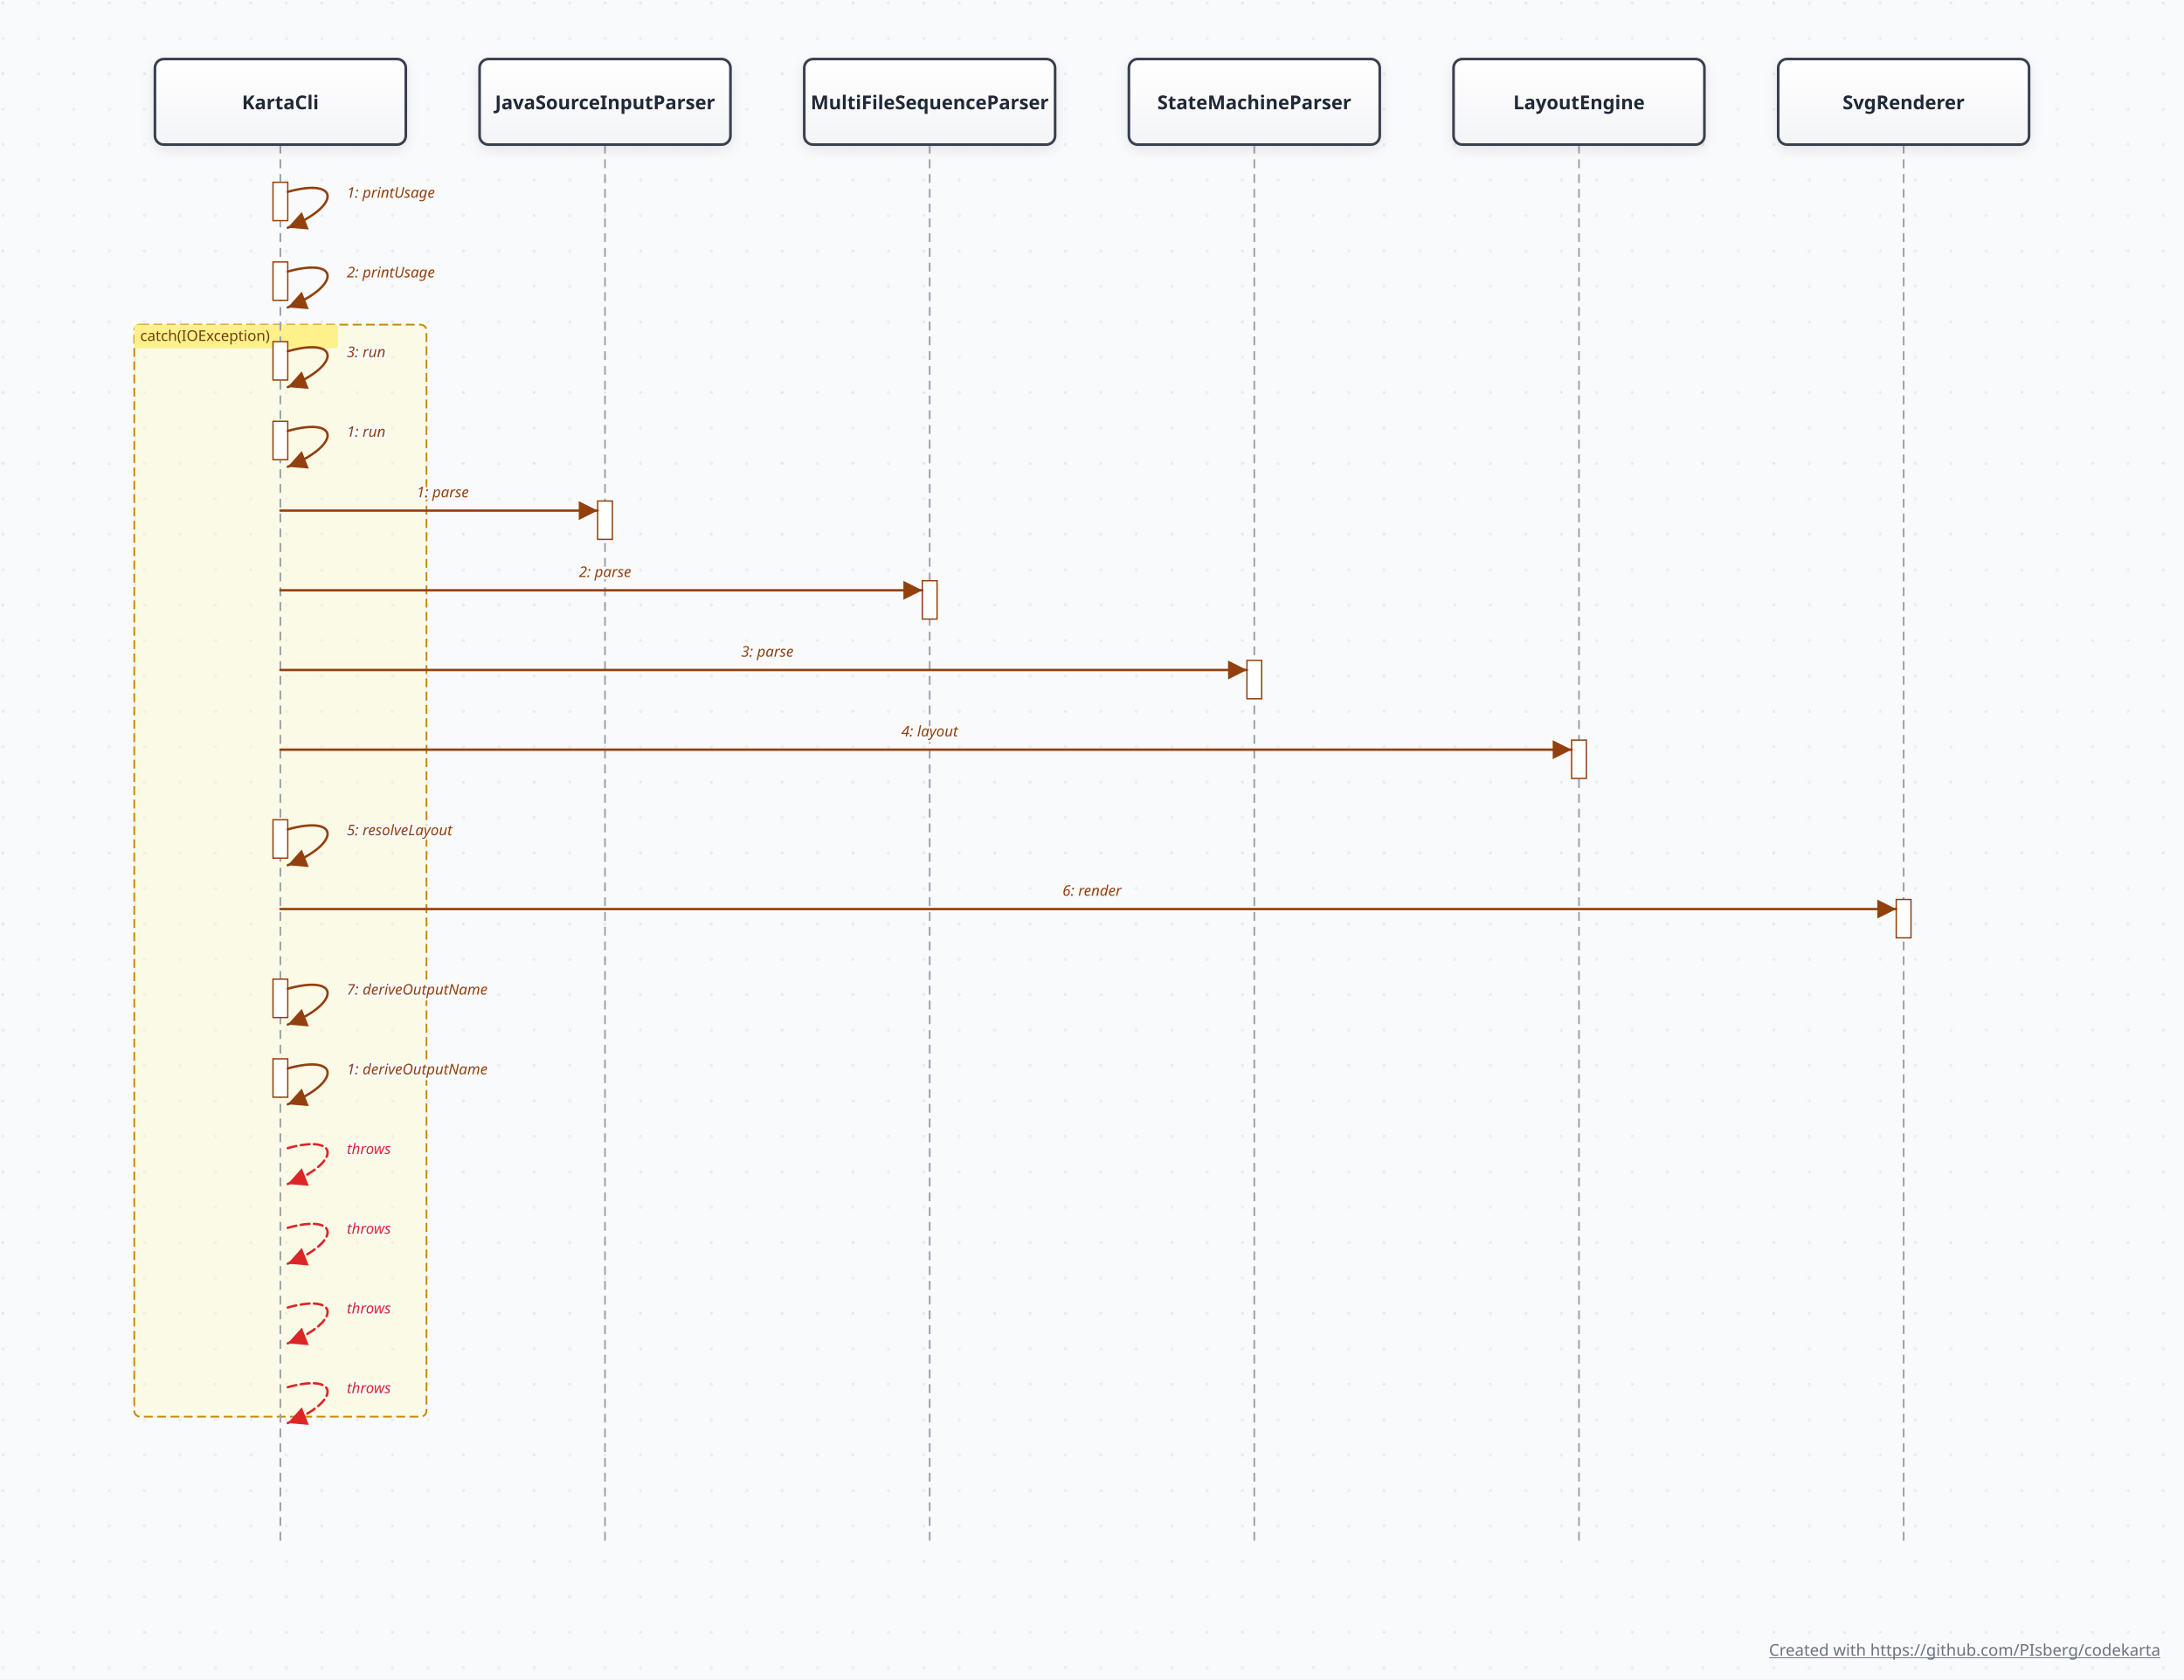
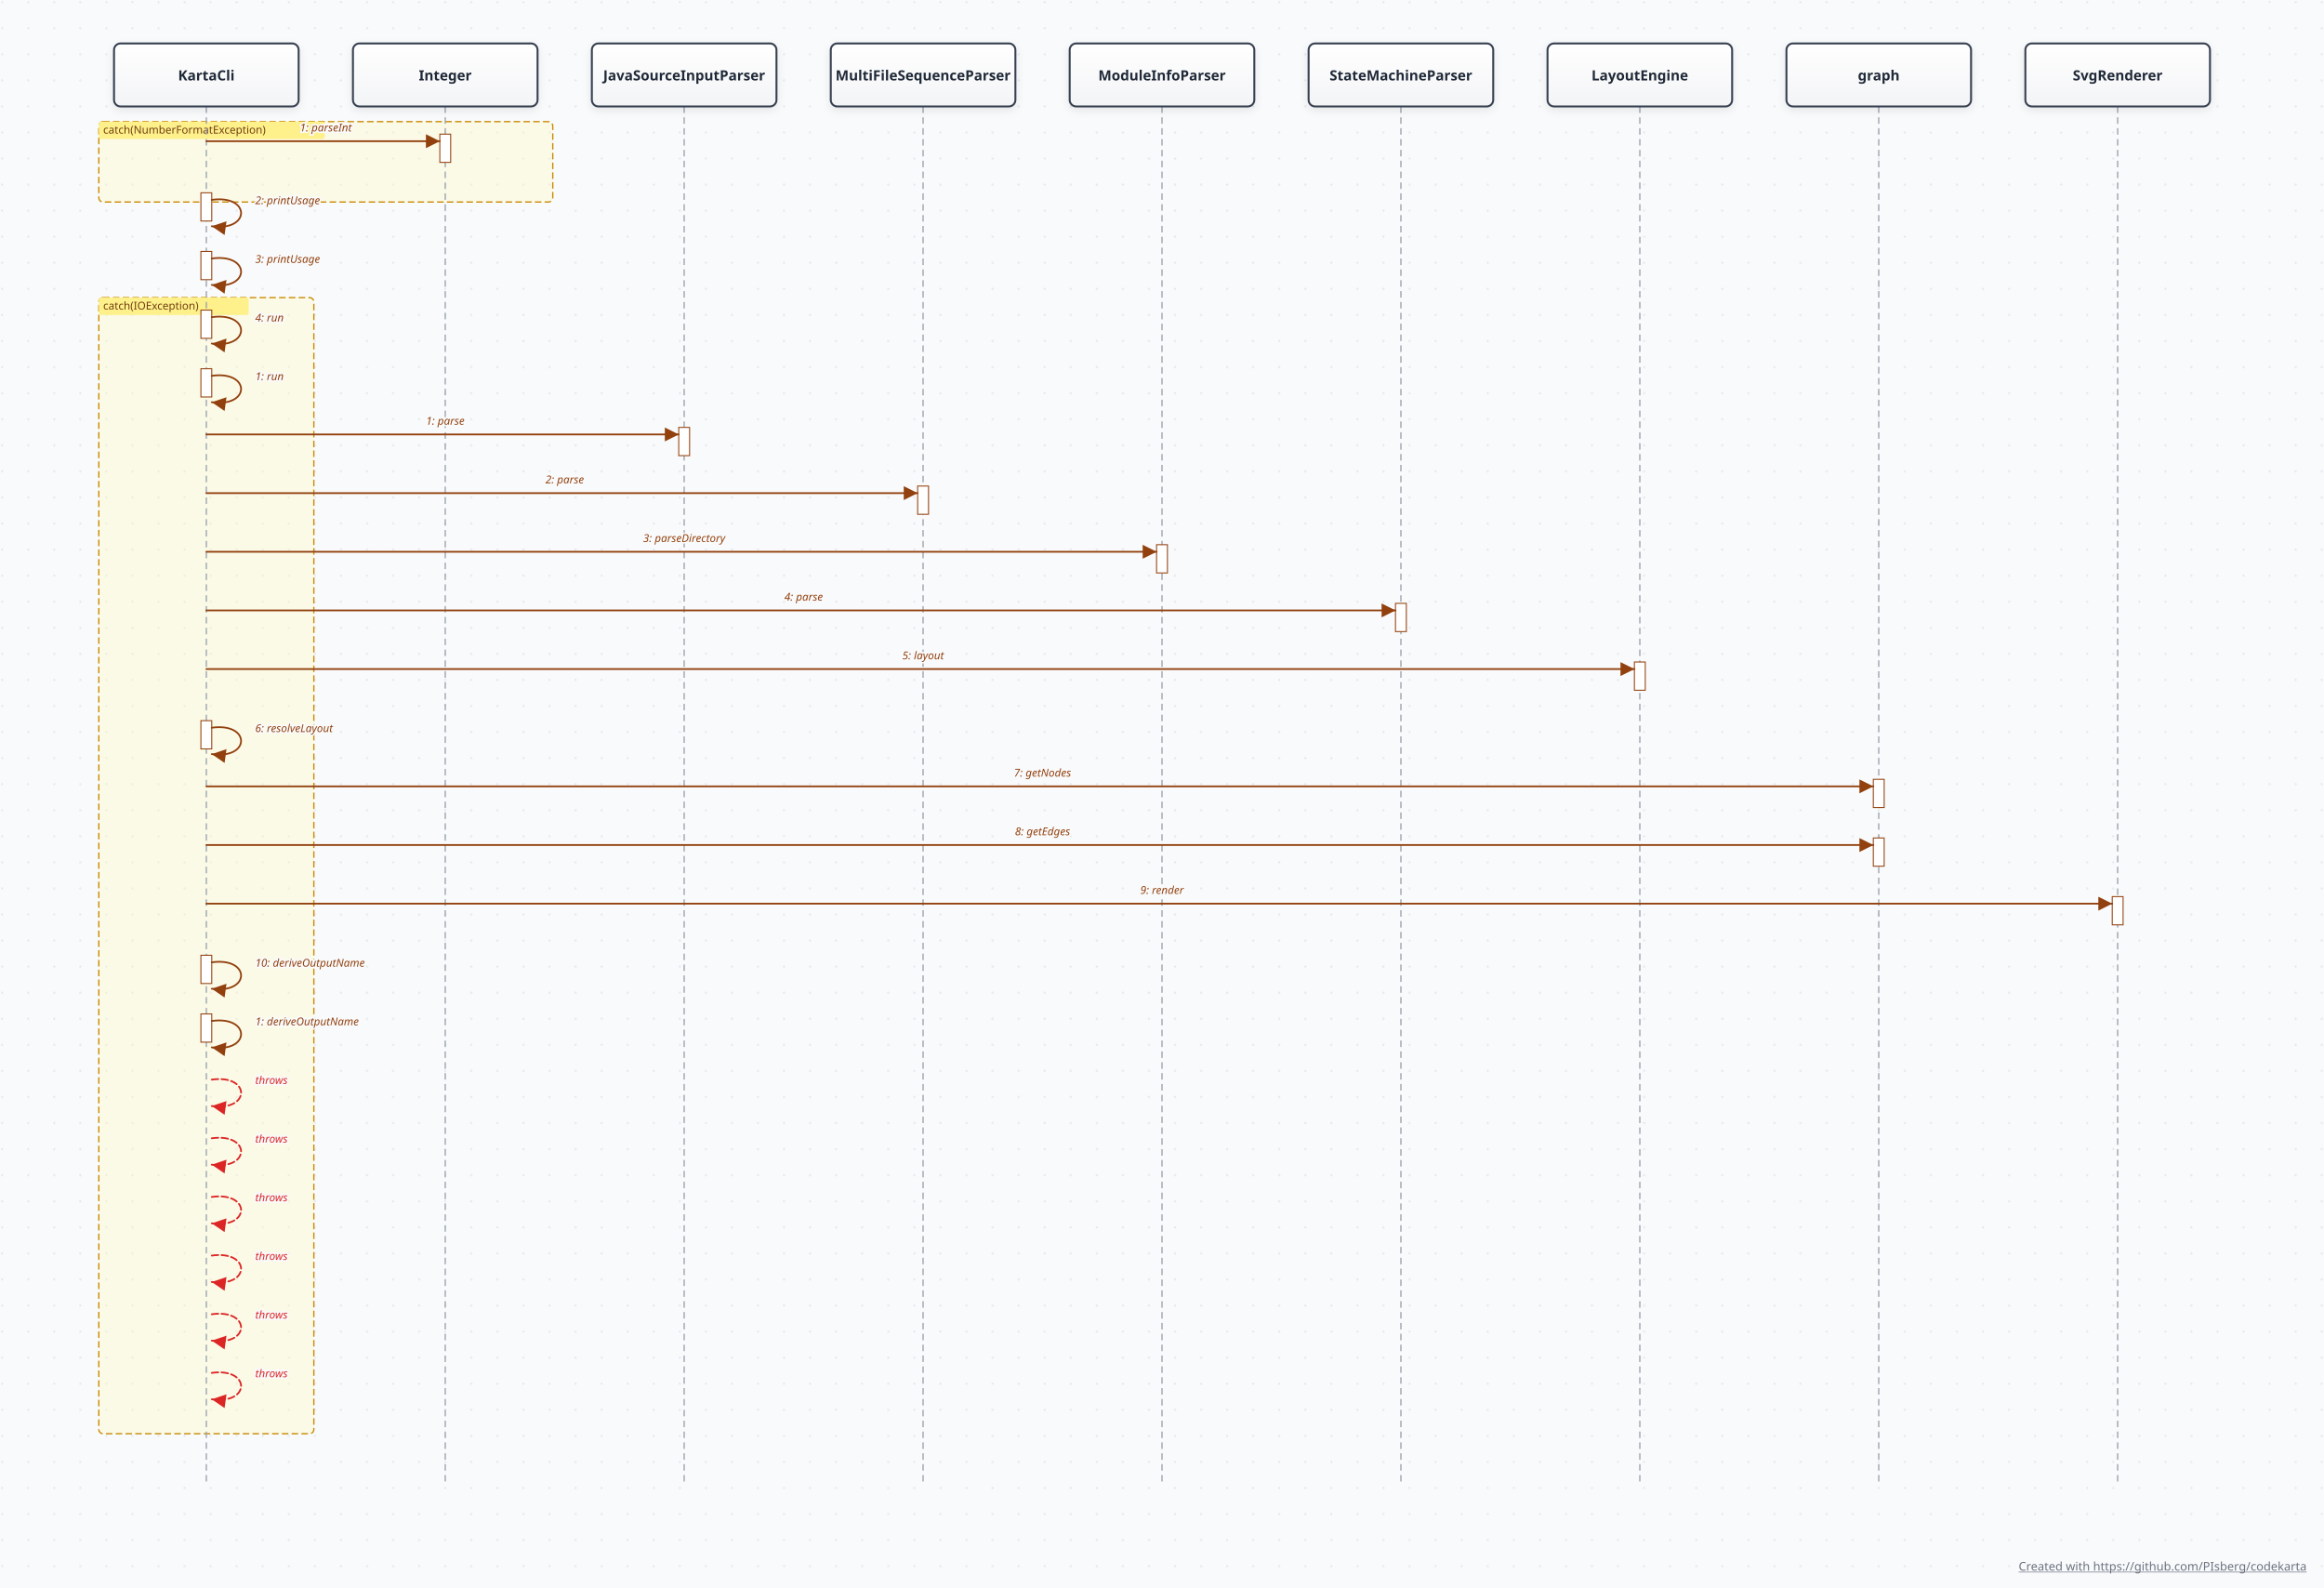
- <svg xmlns="http://www.w3.org/2000/svg" width="1480" height="1138" viewBox="0 0 1480 1138">
+ <svg xmlns="http://www.w3.org/2000/svg" width="2140" height="1462" viewBox="0 0 2140 1462">
  <defs>
    <style>
svg { font-family: 'Outfit', 'Inter', -apple-system, BlinkMacSystemFont, 'Segoe UI', sans-serif; }
text { font-family: 'Outfit', 'Inter', -apple-system, BlinkMacSystemFont, 'Segoe UI', sans-serif !important; }
.node-rect { transition: filter 0.2s ease, stroke-width 0.2s ease, stroke 0.2s ease; }
.node-rect:hover { stroke-width: 2.2 !important; filter: drop-shadow(0 8px 16px rgba(15, 23, 42, 0.12)) !important; }
.edge-line { stroke-linecap: round; stroke-linejoin: round; transition: stroke-width 0.2s ease; }
.edge-line:hover { stroke-width: 2.5 !important; }
.edge-label { paint-order: stroke; stroke: #f9fafb; stroke-width: 3; font-weight: 500; }
.diagram-attribution { fill: #9ca3af; text-decoration: none; transition: fill 0.2s ease; }
.diagram-attribution:hover { fill: #4b5563; text-decoration: underline; }
.group-rect { transition: stroke-width 0.2s ease; }
.node-label { pointer-events: none; }
</style>
    <filter id="nodeShadow" x="-20%" y="-20%" width="140%" height="140%">
      <feDropShadow dx="0" dy="3" stdDeviation="4" flood-color="#0f172a" flood-opacity="0.08" />
    </filter>
    <linearGradient id="grad-CLASS" x1="0%" y1="0%" x2="0%" y2="100%">
      <stop offset="0%" stop-color="#ffffff" />
      <stop offset="100%" stop-color="#f3f4f6" />
    </linearGradient>
    <linearGradient id="grad-INTERFACE" x1="0%" y1="0%" x2="0%" y2="100%">
      <stop offset="0%" stop-color="#eff6ff" />
      <stop offset="100%" stop-color="#dbeafe" />
    </linearGradient>
    <linearGradient id="grad-MODULE" x1="0%" y1="0%" x2="0%" y2="100%">
      <stop offset="0%" stop-color="#faf5ff" />
      <stop offset="100%" stop-color="#ede9fe" />
    </linearGradient>
    <linearGradient id="grad-METHOD" x1="0%" y1="0%" x2="0%" y2="100%">
      <stop offset="0%" stop-color="#fffbeb" />
      <stop offset="100%" stop-color="#fef3c7" />
    </linearGradient>
    <linearGradient id="grad-PACKAGE" x1="0%" y1="0%" x2="0%" y2="100%">
      <stop offset="0%" stop-color="#ecfdf5" />
      <stop offset="100%" stop-color="#d1fae5" />
    </linearGradient>
    <linearGradient id="grad-EXCEPTION" x1="0%" y1="0%" x2="0%" y2="100%">
      <stop offset="0%" stop-color="#fef2f2" />
      <stop offset="100%" stop-color="#fee2e2" />
    </linearGradient>
    <linearGradient id="grad-STATE" x1="0%" y1="0%" x2="0%" y2="100%">
      <stop offset="0%" stop-color="#f0f9ff" />
      <stop offset="100%" stop-color="#e0f2fe" />
    </linearGradient>
    <pattern id="dotGrid" width="24" height="24" patternUnits="userSpaceOnUse">
      <circle cx="2" cy="2" r="1" fill="#e5e7eb" />
    </pattern>
    <marker id="seq-marker-call" markerWidth="10" markerHeight="8" refX="8" refY="4" orient="auto">
      <path d="M0,0 L8,4 L0,8 Z" fill="#92400e" />
    </marker>
    <marker id="seq-marker-exc" markerWidth="10" markerHeight="8" refX="8" refY="4" orient="auto">
      <path d="M0,0 L8,4 L0,8 Z" fill="#dc2626" />
    </marker>
  </defs>
-   <rect width="1480" height="1138" fill="#f9fafb" />
-   <rect width="1480" height="1138" fill="url(#dotGrid)" />
-   <rect class="group-rect" x="91.0" y="220.0" width="198.0" height="740.0" rx="4" fill="#fef9c3" fill-opacity="0.35" stroke="#ca8a04" stroke-dasharray="6,3" stroke-width="1.2" />
-   <rect x="91.0" y="220.0" width="138.0" height="16" rx="2" fill="#fef08a" />
-   <text x="95.0" y="231.0" font-family="sans-serif" font-size="10" fill="#713f12">catch(IOException)</text>
-   <line x1="190.0" y1="98.0" x2="190.0" y2="1044.0" stroke="#9ca3af" stroke-width="1.2" stroke-dasharray="6,4" />
-   <line x1="410.0" y1="98.0" x2="410.0" y2="1044.0" stroke="#9ca3af" stroke-width="1.2" stroke-dasharray="6,4" />
-   <line x1="630.0" y1="98.0" x2="630.0" y2="1044.0" stroke="#9ca3af" stroke-width="1.2" stroke-dasharray="6,4" />
-   <line x1="850.0" y1="98.0" x2="850.0" y2="1044.0" stroke="#9ca3af" stroke-width="1.2" stroke-dasharray="6,4" />
-   <line x1="1070.0" y1="98.0" x2="1070.0" y2="1044.0" stroke="#9ca3af" stroke-width="1.2" stroke-dasharray="6,4" />
-   <line x1="1290.0" y1="98.0" x2="1290.0" y2="1044.0" stroke="#9ca3af" stroke-width="1.2" stroke-dasharray="6,4" />
-   <rect x="185.0" y="123.5" width="10.0" height="26.0" fill="#ffffff" stroke="#92400e" stroke-width="0.9" />
+   <rect width="2140" height="1462" fill="#f9fafb" />
+   <rect width="2140" height="1462" fill="url(#dotGrid)" />
+   <rect class="group-rect" x="91.0" y="112.0" width="418.0" height="74.0" rx="4" fill="#fef9c3" fill-opacity="0.35" stroke="#ca8a04" stroke-dasharray="6,3" stroke-width="1.2" />
+   <rect x="91.0" y="112.0" width="208.0" height="16" rx="2" fill="#fef08a" />
+   <text x="95.0" y="123.0" font-family="sans-serif" font-size="10" fill="#713f12">catch(NumberFormatException)</text>
+   <rect class="group-rect" x="91.0" y="274.0" width="198.0" height="1046.0" rx="4" fill="#fef9c3" fill-opacity="0.35" stroke="#ca8a04" stroke-dasharray="6,3" stroke-width="1.2" />
+   <rect x="91.0" y="274.0" width="138.0" height="16" rx="2" fill="#fef08a" />
+   <text x="95.0" y="285.0" font-family="sans-serif" font-size="10" fill="#713f12">catch(IOException)</text>
+   <line x1="190.0" y1="98.0" x2="190.0" y2="1368.0" stroke="#9ca3af" stroke-width="1.2" stroke-dasharray="6,4" />
+   <line x1="410.0" y1="98.0" x2="410.0" y2="1368.0" stroke="#9ca3af" stroke-width="1.2" stroke-dasharray="6,4" />
+   <line x1="630.0" y1="98.0" x2="630.0" y2="1368.0" stroke="#9ca3af" stroke-width="1.2" stroke-dasharray="6,4" />
+   <line x1="850.0" y1="98.0" x2="850.0" y2="1368.0" stroke="#9ca3af" stroke-width="1.2" stroke-dasharray="6,4" />
+   <line x1="1070.0" y1="98.0" x2="1070.0" y2="1368.0" stroke="#9ca3af" stroke-width="1.2" stroke-dasharray="6,4" />
+   <line x1="1290.0" y1="98.0" x2="1290.0" y2="1368.0" stroke="#9ca3af" stroke-width="1.2" stroke-dasharray="6,4" />
+   <line x1="1510.0" y1="98.0" x2="1510.0" y2="1368.0" stroke="#9ca3af" stroke-width="1.2" stroke-dasharray="6,4" />
+   <line x1="1730.0" y1="98.0" x2="1730.0" y2="1368.0" stroke="#9ca3af" stroke-width="1.2" stroke-dasharray="6,4" />
+   <line x1="1950.0" y1="98.0" x2="1950.0" y2="1368.0" stroke="#9ca3af" stroke-width="1.2" stroke-dasharray="6,4" />
+   <rect x="405.0" y="123.5" width="10.0" height="26.0" fill="#ffffff" stroke="#92400e" stroke-width="0.9" />
  <rect x="185.0" y="177.5" width="10.0" height="26.0" fill="#ffffff" stroke="#92400e" stroke-width="0.9" />
  <rect x="185.0" y="231.5" width="10.0" height="26.0" fill="#ffffff" stroke="#92400e" stroke-width="0.9" />
  <rect x="185.0" y="285.5" width="10.0" height="26.0" fill="#ffffff" stroke="#92400e" stroke-width="0.9" />
-   <rect x="405.0" y="339.5" width="10.0" height="26.0" fill="#ffffff" stroke="#92400e" stroke-width="0.9" />
+   <rect x="185.0" y="339.5" width="10.0" height="26.0" fill="#ffffff" stroke="#92400e" stroke-width="0.9" />
  <rect x="625.0" y="393.5" width="10.0" height="26.0" fill="#ffffff" stroke="#92400e" stroke-width="0.9" />
  <rect x="845.0" y="447.5" width="10.0" height="26.0" fill="#ffffff" stroke="#92400e" stroke-width="0.9" />
  <rect x="1065.0" y="501.5" width="10.0" height="26.0" fill="#ffffff" stroke="#92400e" stroke-width="0.9" />
-   <rect x="185.0" y="555.5" width="10.0" height="26.0" fill="#ffffff" stroke="#92400e" stroke-width="0.9" />
-   <rect x="1285.0" y="609.5" width="10.0" height="26.0" fill="#ffffff" stroke="#92400e" stroke-width="0.9" />
+   <rect x="1285.0" y="555.5" width="10.0" height="26.0" fill="#ffffff" stroke="#92400e" stroke-width="0.9" />
+   <rect x="1505.0" y="609.5" width="10.0" height="26.0" fill="#ffffff" stroke="#92400e" stroke-width="0.9" />
  <rect x="185.0" y="663.5" width="10.0" height="26.0" fill="#ffffff" stroke="#92400e" stroke-width="0.9" />
-   <rect x="185.0" y="717.5" width="10.0" height="26.0" fill="#ffffff" stroke="#92400e" stroke-width="0.9" />
-   <path class="edge-line" data-source="KartaCli.main" data-target="KartaCli.printUsage" data-type="CALLS" d="M195.0 130.0 C231.0 120.0 231.0 140.0 195.0 154.3" fill="none" stroke="#92400e" stroke-width="1.6" marker-end="url(#seq-marker-call)" />
-   <text class="edge-label" data-source="KartaCli.main" data-target="KartaCli.printUsage" data-type="CALLS" x="235.0" y="134.0" text-anchor="start" font-family="sans-serif" font-size="10" fill="#92400e" font-style="italic">1: printUsage</text>
-   <path class="edge-line" data-source="KartaCli.main" data-target="KartaCli.printUsage" data-type="CALLS" d="M195.0 184.0 C231.0 174.0 231.0 194.0 195.0 208.3" fill="none" stroke="#92400e" stroke-width="1.6" marker-end="url(#seq-marker-call)" />
+   <rect x="1725.0" y="717.5" width="10.0" height="26.0" fill="#ffffff" stroke="#92400e" stroke-width="0.9" />
+   <rect x="1725.0" y="771.5" width="10.0" height="26.0" fill="#ffffff" stroke="#92400e" stroke-width="0.9" />
+   <rect x="1945.0" y="825.5" width="10.0" height="26.0" fill="#ffffff" stroke="#92400e" stroke-width="0.9" />
+   <rect x="185.0" y="879.5" width="10.0" height="26.0" fill="#ffffff" stroke="#92400e" stroke-width="0.9" />
+   <rect x="185.0" y="933.5" width="10.0" height="26.0" fill="#ffffff" stroke="#92400e" stroke-width="0.9" />
+   <line class="edge-line" data-source="KartaCli.main" data-target="Integer.parseInt" data-type="CALLS" x1="190.0" y1="130.0" x2="405.0" y2="130.0" stroke="#92400e" stroke-width="1.6" marker-end="url(#seq-marker-call)" />
+   <text class="edge-label" data-source="KartaCli.main" data-target="Integer.parseInt" data-type="CALLS" x="300.0" y="121.0" text-anchor="middle" font-family="sans-serif" font-size="10" fill="#92400e" font-style="italic">1: parseInt</text>
+   <path class="edge-line" data-source="KartaCli.main" data-target="KartaCli.printUsage" data-type="CALLS" d="M195.0 184.0 C231.0 179.0 231.0 213.3 195.0 208.3" fill="none" stroke="#92400e" stroke-width="1.6" marker-end="url(#seq-marker-call)" />
  <text class="edge-label" data-source="KartaCli.main" data-target="KartaCli.printUsage" data-type="CALLS" x="235.0" y="188.0" text-anchor="start" font-family="sans-serif" font-size="10" fill="#92400e" font-style="italic">2: printUsage</text>
-   <path class="edge-line" data-source="KartaCli.main" data-target="KartaCli.run" data-type="CALLS" d="M195.0 238.0 C231.0 228.0 231.0 248.0 195.0 262.3" fill="none" stroke="#92400e" stroke-width="1.6" marker-end="url(#seq-marker-call)" />
-   <text class="edge-label" data-source="KartaCli.main" data-target="KartaCli.run" data-type="CALLS" x="235.0" y="242.0" text-anchor="start" font-family="sans-serif" font-size="10" fill="#92400e" font-style="italic">3: run</text>
-   <path class="edge-line" data-source="KartaCli.run" data-target="KartaCli.run" data-type="CALLS" d="M195.0 292.0 C231.0 282.0 231.0 302.0 195.0 316.3" fill="none" stroke="#92400e" stroke-width="1.6" marker-end="url(#seq-marker-call)" />
-   <text class="edge-label" data-source="KartaCli.run" data-target="KartaCli.run" data-type="CALLS" x="235.0" y="296.0" text-anchor="start" font-family="sans-serif" font-size="10" fill="#92400e" font-style="italic">1: run</text>
-   <line class="edge-line" data-source="KartaCli.run" data-target="JavaSourceInputParser.parse" data-type="CALLS" x1="190.0" y1="346.0" x2="405.0" y2="346.0" stroke="#92400e" stroke-width="1.6" marker-end="url(#seq-marker-call)" />
-   <text class="edge-label" data-source="KartaCli.run" data-target="JavaSourceInputParser.parse" data-type="CALLS" x="300.0" y="337.0" text-anchor="middle" font-family="sans-serif" font-size="10" fill="#92400e" font-style="italic">1: parse</text>
-   <line class="edge-line" data-source="KartaCli.run" data-target="MultiFileSequenceParser.parse" data-type="CALLS" x1="190.0" y1="400.0" x2="625.0" y2="400.0" stroke="#92400e" stroke-width="1.6" marker-end="url(#seq-marker-call)" />
-   <text class="edge-label" data-source="KartaCli.run" data-target="MultiFileSequenceParser.parse" data-type="CALLS" x="410.0" y="391.0" text-anchor="middle" font-family="sans-serif" font-size="10" fill="#92400e" font-style="italic">2: parse</text>
-   <line class="edge-line" data-source="KartaCli.run" data-target="StateMachineParser.parse" data-type="CALLS" x1="190.0" y1="454.0" x2="845.0" y2="454.0" stroke="#92400e" stroke-width="1.6" marker-end="url(#seq-marker-call)" />
-   <text class="edge-label" data-source="KartaCli.run" data-target="StateMachineParser.parse" data-type="CALLS" x="520.0" y="445.0" text-anchor="middle" font-family="sans-serif" font-size="10" fill="#92400e" font-style="italic">3: parse</text>
-   <line class="edge-line" data-source="KartaCli.run" data-target="LayoutEngine.layout" data-type="CALLS" x1="190.0" y1="508.0" x2="1065.0" y2="508.0" stroke="#92400e" stroke-width="1.6" marker-end="url(#seq-marker-call)" />
-   <text class="edge-label" data-source="KartaCli.run" data-target="LayoutEngine.layout" data-type="CALLS" x="630.0" y="499.0" text-anchor="middle" font-family="sans-serif" font-size="10" fill="#92400e" font-style="italic">4: layout</text>
-   <path class="edge-line" data-source="KartaCli.run" data-target="KartaCli.resolveLayout" data-type="CALLS" d="M195.0 562.0 C231.0 552.0 231.0 572.0 195.0 586.3" fill="none" stroke="#92400e" stroke-width="1.6" marker-end="url(#seq-marker-call)" />
-   <text class="edge-label" data-source="KartaCli.run" data-target="KartaCli.resolveLayout" data-type="CALLS" x="235.0" y="566.0" text-anchor="start" font-family="sans-serif" font-size="10" fill="#92400e" font-style="italic">5: resolveLayout</text>
-   <line class="edge-line" data-source="KartaCli.run" data-target="SvgRenderer.render" data-type="CALLS" x1="190.0" y1="616.0" x2="1285.0" y2="616.0" stroke="#92400e" stroke-width="1.6" marker-end="url(#seq-marker-call)" />
-   <text class="edge-label" data-source="KartaCli.run" data-target="SvgRenderer.render" data-type="CALLS" x="740.0" y="607.0" text-anchor="middle" font-family="sans-serif" font-size="10" fill="#92400e" font-style="italic">6: render</text>
-   <path class="edge-line" data-source="KartaCli.run" data-target="KartaCli.deriveOutputName" data-type="CALLS" d="M195.0 670.0 C231.0 660.0 231.0 680.0 195.0 694.3" fill="none" stroke="#92400e" stroke-width="1.6" marker-end="url(#seq-marker-call)" />
-   <text class="edge-label" data-source="KartaCli.run" data-target="KartaCli.deriveOutputName" data-type="CALLS" x="235.0" y="674.0" text-anchor="start" font-family="sans-serif" font-size="10" fill="#92400e" font-style="italic">7: deriveOutputName</text>
-   <path class="edge-line" data-source="KartaCli.deriveOutputName" data-target="KartaCli.deriveOutputName" data-type="CALLS" d="M195.0 724.0 C231.0 714.0 231.0 734.0 195.0 748.3" fill="none" stroke="#92400e" stroke-width="1.6" marker-end="url(#seq-marker-call)" />
-   <text class="edge-label" data-source="KartaCli.deriveOutputName" data-target="KartaCli.deriveOutputName" data-type="CALLS" x="235.0" y="728.0" text-anchor="start" font-family="sans-serif" font-size="10" fill="#92400e" font-style="italic">1: deriveOutputName</text>
-   <path class="edge-line" data-source="KartaCli.run" data-target="KartaCli.main" data-type="EXCEPTION_PROPAGATION" d="M195.0 778.0 C231.0 768.0 231.0 788.0 195.0 802.3" fill="none" stroke="#dc2626" stroke-width="1.6" stroke-dasharray="6,3" marker-end="url(#seq-marker-exc)" />
-   <text class="edge-label" data-source="KartaCli.run" data-target="KartaCli.main" data-type="EXCEPTION_PROPAGATION" x="235.0" y="782.0" text-anchor="start" font-family="sans-serif" font-size="10" fill="#dc2626" font-style="italic">throws</text>
-   <path class="edge-line" data-source="KartaCli.run" data-target="KartaCli.run" data-type="EXCEPTION_PROPAGATION" d="M195.0 832.0 C231.0 822.0 231.0 842.0 195.0 856.3" fill="none" stroke="#dc2626" stroke-width="1.6" stroke-dasharray="6,3" marker-end="url(#seq-marker-exc)" />
-   <text class="edge-label" data-source="KartaCli.run" data-target="KartaCli.run" data-type="EXCEPTION_PROPAGATION" x="235.0" y="836.0" text-anchor="start" font-family="sans-serif" font-size="10" fill="#dc2626" font-style="italic">throws</text>
-   <path class="edge-line" data-source="KartaCli.run" data-target="KartaCli.run" data-type="EXCEPTION_PROPAGATION" d="M195.0 886.0 C231.0 876.0 231.0 896.0 195.0 910.3" fill="none" stroke="#dc2626" stroke-width="1.6" stroke-dasharray="6,3" marker-end="url(#seq-marker-exc)" />
-   <text class="edge-label" data-source="KartaCli.run" data-target="KartaCli.run" data-type="EXCEPTION_PROPAGATION" x="235.0" y="890.0" text-anchor="start" font-family="sans-serif" font-size="10" fill="#dc2626" font-style="italic">throws</text>
-   <path class="edge-line" data-source="KartaCli.run" data-target="KartaCli.run" data-type="EXCEPTION_PROPAGATION" d="M195.0 940.0 C231.0 930.0 231.0 950.0 195.0 964.3" fill="none" stroke="#dc2626" stroke-width="1.6" stroke-dasharray="6,3" marker-end="url(#seq-marker-exc)" />
-   <text class="edge-label" data-source="KartaCli.run" data-target="KartaCli.run" data-type="EXCEPTION_PROPAGATION" x="235.0" y="944.0" text-anchor="start" font-family="sans-serif" font-size="10" fill="#dc2626" font-style="italic">throws</text>
+   <path class="edge-line" data-source="KartaCli.main" data-target="KartaCli.printUsage" data-type="CALLS" d="M195.0 238.0 C231.0 233.0 231.0 267.3 195.0 262.3" fill="none" stroke="#92400e" stroke-width="1.6" marker-end="url(#seq-marker-call)" />
+   <text class="edge-label" data-source="KartaCli.main" data-target="KartaCli.printUsage" data-type="CALLS" x="235.0" y="242.0" text-anchor="start" font-family="sans-serif" font-size="10" fill="#92400e" font-style="italic">3: printUsage</text>
+   <path class="edge-line" data-source="KartaCli.main" data-target="KartaCli.run" data-type="CALLS" d="M195.0 292.0 C231.0 287.0 231.0 321.3 195.0 316.3" fill="none" stroke="#92400e" stroke-width="1.6" marker-end="url(#seq-marker-call)" />
+   <text class="edge-label" data-source="KartaCli.main" data-target="KartaCli.run" data-type="CALLS" x="235.0" y="296.0" text-anchor="start" font-family="sans-serif" font-size="10" fill="#92400e" font-style="italic">4: run</text>
+   <path class="edge-line" data-source="KartaCli.run" data-target="KartaCli.run" data-type="CALLS" d="M195.0 346.0 C231.0 341.0 231.0 375.3 195.0 370.3" fill="none" stroke="#92400e" stroke-width="1.6" marker-end="url(#seq-marker-call)" />
+   <text class="edge-label" data-source="KartaCli.run" data-target="KartaCli.run" data-type="CALLS" x="235.0" y="350.0" text-anchor="start" font-family="sans-serif" font-size="10" fill="#92400e" font-style="italic">1: run</text>
+   <line class="edge-line" data-source="KartaCli.run" data-target="JavaSourceInputParser.parse" data-type="CALLS" x1="190.0" y1="400.0" x2="625.0" y2="400.0" stroke="#92400e" stroke-width="1.6" marker-end="url(#seq-marker-call)" />
+   <text class="edge-label" data-source="KartaCli.run" data-target="JavaSourceInputParser.parse" data-type="CALLS" x="410.0" y="391.0" text-anchor="middle" font-family="sans-serif" font-size="10" fill="#92400e" font-style="italic">1: parse</text>
+   <line class="edge-line" data-source="KartaCli.run" data-target="MultiFileSequenceParser.parse" data-type="CALLS" x1="190.0" y1="454.0" x2="845.0" y2="454.0" stroke="#92400e" stroke-width="1.6" marker-end="url(#seq-marker-call)" />
+   <text class="edge-label" data-source="KartaCli.run" data-target="MultiFileSequenceParser.parse" data-type="CALLS" x="520.0" y="445.0" text-anchor="middle" font-family="sans-serif" font-size="10" fill="#92400e" font-style="italic">2: parse</text>
+   <line class="edge-line" data-source="KartaCli.run" data-target="ModuleInfoParser.parseDirectory" data-type="CALLS" x1="190.0" y1="508.0" x2="1065.0" y2="508.0" stroke="#92400e" stroke-width="1.6" marker-end="url(#seq-marker-call)" />
+   <text class="edge-label" data-source="KartaCli.run" data-target="ModuleInfoParser.parseDirectory" data-type="CALLS" x="630.0" y="499.0" text-anchor="middle" font-family="sans-serif" font-size="10" fill="#92400e" font-style="italic">3: parseDirectory</text>
+   <line class="edge-line" data-source="KartaCli.run" data-target="StateMachineParser.parse" data-type="CALLS" x1="190.0" y1="562.0" x2="1285.0" y2="562.0" stroke="#92400e" stroke-width="1.6" marker-end="url(#seq-marker-call)" />
+   <text class="edge-label" data-source="KartaCli.run" data-target="StateMachineParser.parse" data-type="CALLS" x="740.0" y="553.0" text-anchor="middle" font-family="sans-serif" font-size="10" fill="#92400e" font-style="italic">4: parse</text>
+   <line class="edge-line" data-source="KartaCli.run" data-target="LayoutEngine.layout" data-type="CALLS" x1="190.0" y1="616.0" x2="1505.0" y2="616.0" stroke="#92400e" stroke-width="1.6" marker-end="url(#seq-marker-call)" />
+   <text class="edge-label" data-source="KartaCli.run" data-target="LayoutEngine.layout" data-type="CALLS" x="850.0" y="607.0" text-anchor="middle" font-family="sans-serif" font-size="10" fill="#92400e" font-style="italic">5: layout</text>
+   <path class="edge-line" data-source="KartaCli.run" data-target="KartaCli.resolveLayout" data-type="CALLS" d="M195.0 670.0 C231.0 665.0 231.0 699.3 195.0 694.3" fill="none" stroke="#92400e" stroke-width="1.6" marker-end="url(#seq-marker-call)" />
+   <text class="edge-label" data-source="KartaCli.run" data-target="KartaCli.resolveLayout" data-type="CALLS" x="235.0" y="674.0" text-anchor="start" font-family="sans-serif" font-size="10" fill="#92400e" font-style="italic">6: resolveLayout</text>
+   <line class="edge-line" data-source="KartaCli.run" data-target="graph.getNodes" data-type="CALLS" x1="190.0" y1="724.0" x2="1725.0" y2="724.0" stroke="#92400e" stroke-width="1.6" marker-end="url(#seq-marker-call)" />
+   <text class="edge-label" data-source="KartaCli.run" data-target="graph.getNodes" data-type="CALLS" x="960.0" y="715.0" text-anchor="middle" font-family="sans-serif" font-size="10" fill="#92400e" font-style="italic">7: getNodes</text>
+   <line class="edge-line" data-source="KartaCli.run" data-target="graph.getEdges" data-type="CALLS" x1="190.0" y1="778.0" x2="1725.0" y2="778.0" stroke="#92400e" stroke-width="1.6" marker-end="url(#seq-marker-call)" />
+   <text class="edge-label" data-source="KartaCli.run" data-target="graph.getEdges" data-type="CALLS" x="960.0" y="769.0" text-anchor="middle" font-family="sans-serif" font-size="10" fill="#92400e" font-style="italic">8: getEdges</text>
+   <line class="edge-line" data-source="KartaCli.run" data-target="SvgRenderer.render" data-type="CALLS" x1="190.0" y1="832.0" x2="1945.0" y2="832.0" stroke="#92400e" stroke-width="1.6" marker-end="url(#seq-marker-call)" />
+   <text class="edge-label" data-source="KartaCli.run" data-target="SvgRenderer.render" data-type="CALLS" x="1070.0" y="823.0" text-anchor="middle" font-family="sans-serif" font-size="10" fill="#92400e" font-style="italic">9: render</text>
+   <path class="edge-line" data-source="KartaCli.run" data-target="KartaCli.deriveOutputName" data-type="CALLS" d="M195.0 886.0 C231.0 881.0 231.0 915.3 195.0 910.3" fill="none" stroke="#92400e" stroke-width="1.6" marker-end="url(#seq-marker-call)" />
+   <text class="edge-label" data-source="KartaCli.run" data-target="KartaCli.deriveOutputName" data-type="CALLS" x="235.0" y="890.0" text-anchor="start" font-family="sans-serif" font-size="10" fill="#92400e" font-style="italic">10: deriveOutputName</text>
+   <path class="edge-line" data-source="KartaCli.deriveOutputName" data-target="KartaCli.deriveOutputName" data-type="CALLS" d="M195.0 940.0 C231.0 935.0 231.0 969.3 195.0 964.3" fill="none" stroke="#92400e" stroke-width="1.6" marker-end="url(#seq-marker-call)" />
+   <text class="edge-label" data-source="KartaCli.deriveOutputName" data-target="KartaCli.deriveOutputName" data-type="CALLS" x="235.0" y="944.0" text-anchor="start" font-family="sans-serif" font-size="10" fill="#92400e" font-style="italic">1: deriveOutputName</text>
+   <path class="edge-line" data-source="KartaCli.run" data-target="KartaCli.main" data-type="EXCEPTION_PROPAGATION" d="M195.0 994.0 C231.0 989.0 231.0 1023.3 195.0 1018.3" fill="none" stroke="#dc2626" stroke-width="1.6" stroke-dasharray="6,3" marker-end="url(#seq-marker-exc)" />
+   <text class="edge-label" data-source="KartaCli.run" data-target="KartaCli.main" data-type="EXCEPTION_PROPAGATION" x="235.0" y="998.0" text-anchor="start" font-family="sans-serif" font-size="10" fill="#dc2626" font-style="italic">throws</text>
+   <path class="edge-line" data-source="KartaCli.run" data-target="KartaCli.run" data-type="EXCEPTION_PROPAGATION" d="M195.0 1048.0 C231.0 1043.0 231.0 1077.3 195.0 1072.3" fill="none" stroke="#dc2626" stroke-width="1.6" stroke-dasharray="6,3" marker-end="url(#seq-marker-exc)" />
+   <text class="edge-label" data-source="KartaCli.run" data-target="KartaCli.run" data-type="EXCEPTION_PROPAGATION" x="235.0" y="1052.0" text-anchor="start" font-family="sans-serif" font-size="10" fill="#dc2626" font-style="italic">throws</text>
+   <path class="edge-line" data-source="KartaCli.run" data-target="KartaCli.run" data-type="EXCEPTION_PROPAGATION" d="M195.0 1102.0 C231.0 1097.0 231.0 1131.3 195.0 1126.3" fill="none" stroke="#dc2626" stroke-width="1.6" stroke-dasharray="6,3" marker-end="url(#seq-marker-exc)" />
+   <text class="edge-label" data-source="KartaCli.run" data-target="KartaCli.run" data-type="EXCEPTION_PROPAGATION" x="235.0" y="1106.0" text-anchor="start" font-family="sans-serif" font-size="10" fill="#dc2626" font-style="italic">throws</text>
+   <path class="edge-line" data-source="KartaCli.run" data-target="KartaCli.run" data-type="EXCEPTION_PROPAGATION" d="M195.0 1156.0 C231.0 1151.0 231.0 1185.3 195.0 1180.3" fill="none" stroke="#dc2626" stroke-width="1.6" stroke-dasharray="6,3" marker-end="url(#seq-marker-exc)" />
+   <text class="edge-label" data-source="KartaCli.run" data-target="KartaCli.run" data-type="EXCEPTION_PROPAGATION" x="235.0" y="1160.0" text-anchor="start" font-family="sans-serif" font-size="10" fill="#dc2626" font-style="italic">throws</text>
+   <path class="edge-line" data-source="KartaCli.run" data-target="KartaCli.run" data-type="EXCEPTION_PROPAGATION" d="M195.0 1210.0 C231.0 1205.0 231.0 1239.3 195.0 1234.3" fill="none" stroke="#dc2626" stroke-width="1.6" stroke-dasharray="6,3" marker-end="url(#seq-marker-exc)" />
+   <text class="edge-label" data-source="KartaCli.run" data-target="KartaCli.run" data-type="EXCEPTION_PROPAGATION" x="235.0" y="1214.0" text-anchor="start" font-family="sans-serif" font-size="10" fill="#dc2626" font-style="italic">throws</text>
+   <path class="edge-line" data-source="KartaCli.run" data-target="KartaCli.run" data-type="EXCEPTION_PROPAGATION" d="M195.0 1264.0 C231.0 1259.0 231.0 1293.3 195.0 1288.3" fill="none" stroke="#dc2626" stroke-width="1.6" stroke-dasharray="6,3" marker-end="url(#seq-marker-exc)" />
+   <text class="edge-label" data-source="KartaCli.run" data-target="KartaCli.run" data-type="EXCEPTION_PROPAGATION" x="235.0" y="1268.0" text-anchor="start" font-family="sans-serif" font-size="10" fill="#dc2626" font-style="italic">throws</text>
  <rect class="node-rect" x="105.0" y="40.0" width="170.0" height="58.0" rx="6" fill="url(#grad-CLASS)" stroke="#374151" stroke-width="1.8" filter="url(#nodeShadow)" />
  <text class="node-label" x="190.0" y="69.0" text-anchor="middle" dominant-baseline="central" font-family="sans-serif" font-size="13" font-weight="bold" fill="#1f2937">KartaCli</text>
  <rect class="node-rect" x="325.0" y="40.0" width="170.0" height="58.0" rx="6" fill="url(#grad-CLASS)" stroke="#374151" stroke-width="1.8" filter="url(#nodeShadow)" />
-   <text class="node-label" x="410.0" y="69.0" text-anchor="middle" dominant-baseline="central" font-family="sans-serif" font-size="13" font-weight="bold" fill="#1f2937">JavaSourceInputParser</text>
+   <text class="node-label" x="410.0" y="69.0" text-anchor="middle" dominant-baseline="central" font-family="sans-serif" font-size="13" font-weight="bold" fill="#1f2937">Integer</text>
  <rect class="node-rect" x="545.0" y="40.0" width="170.0" height="58.0" rx="6" fill="url(#grad-CLASS)" stroke="#374151" stroke-width="1.8" filter="url(#nodeShadow)" />
-   <text class="node-label" x="630.0" y="69.0" text-anchor="middle" dominant-baseline="central" font-family="sans-serif" font-size="13" font-weight="bold" fill="#1f2937">MultiFileSequenceParser</text>
+   <text class="node-label" x="630.0" y="69.0" text-anchor="middle" dominant-baseline="central" font-family="sans-serif" font-size="13" font-weight="bold" fill="#1f2937">JavaSourceInputParser</text>
  <rect class="node-rect" x="765.0" y="40.0" width="170.0" height="58.0" rx="6" fill="url(#grad-CLASS)" stroke="#374151" stroke-width="1.8" filter="url(#nodeShadow)" />
-   <text class="node-label" x="850.0" y="69.0" text-anchor="middle" dominant-baseline="central" font-family="sans-serif" font-size="13" font-weight="bold" fill="#1f2937">StateMachineParser</text>
+   <text class="node-label" x="850.0" y="69.0" text-anchor="middle" dominant-baseline="central" font-family="sans-serif" font-size="13" font-weight="bold" fill="#1f2937">MultiFileSequenceParser</text>
  <rect class="node-rect" x="985.0" y="40.0" width="170.0" height="58.0" rx="6" fill="url(#grad-CLASS)" stroke="#374151" stroke-width="1.8" filter="url(#nodeShadow)" />
-   <text class="node-label" x="1070.0" y="69.0" text-anchor="middle" dominant-baseline="central" font-family="sans-serif" font-size="13" font-weight="bold" fill="#1f2937">LayoutEngine</text>
+   <text class="node-label" x="1070.0" y="69.0" text-anchor="middle" dominant-baseline="central" font-family="sans-serif" font-size="13" font-weight="bold" fill="#1f2937">ModuleInfoParser</text>
  <rect class="node-rect" x="1205.0" y="40.0" width="170.0" height="58.0" rx="6" fill="url(#grad-CLASS)" stroke="#374151" stroke-width="1.8" filter="url(#nodeShadow)" />
-   <text class="node-label" x="1290.0" y="69.0" text-anchor="middle" dominant-baseline="central" font-family="sans-serif" font-size="13" font-weight="bold" fill="#1f2937">SvgRenderer</text>
+   <text class="node-label" x="1290.0" y="69.0" text-anchor="middle" dominant-baseline="central" font-family="sans-serif" font-size="13" font-weight="bold" fill="#1f2937">StateMachineParser</text>
+   <rect class="node-rect" x="1425.0" y="40.0" width="170.0" height="58.0" rx="6" fill="url(#grad-CLASS)" stroke="#374151" stroke-width="1.8" filter="url(#nodeShadow)" />
+   <text class="node-label" x="1510.0" y="69.0" text-anchor="middle" dominant-baseline="central" font-family="sans-serif" font-size="13" font-weight="bold" fill="#1f2937">LayoutEngine</text>
+   <rect class="node-rect" x="1645.0" y="40.0" width="170.0" height="58.0" rx="6" fill="url(#grad-CLASS)" stroke="#374151" stroke-width="1.8" filter="url(#nodeShadow)" />
+   <text class="node-label" x="1730.0" y="69.0" text-anchor="middle" dominant-baseline="central" font-family="sans-serif" font-size="13" font-weight="bold" fill="#1f2937">graph</text>
+   <rect class="node-rect" x="1865.0" y="40.0" width="170.0" height="58.0" rx="6" fill="url(#grad-CLASS)" stroke="#374151" stroke-width="1.8" filter="url(#nodeShadow)" />
+   <text class="node-label" x="1950.0" y="69.0" text-anchor="middle" dominant-baseline="central" font-family="sans-serif" font-size="13" font-weight="bold" fill="#1f2937">SvgRenderer</text>
  <a class="diagram-attribution" href="https://github.com/PIsberg/codekarta" target="_blank" rel="noopener noreferrer">
-     <text x="1464.0" y="1122.0" text-anchor="end" font-family="sans-serif" font-size="11" fill="#6b7280" text-decoration="underline">Created with https://github.com/PIsberg/codekarta</text>
+     <text x="2124.0" y="1446.0" text-anchor="end" font-family="sans-serif" font-size="11" fill="#6b7280" text-decoration="underline">Created with https://github.com/PIsberg/codekarta</text>
  </a>
</svg>
